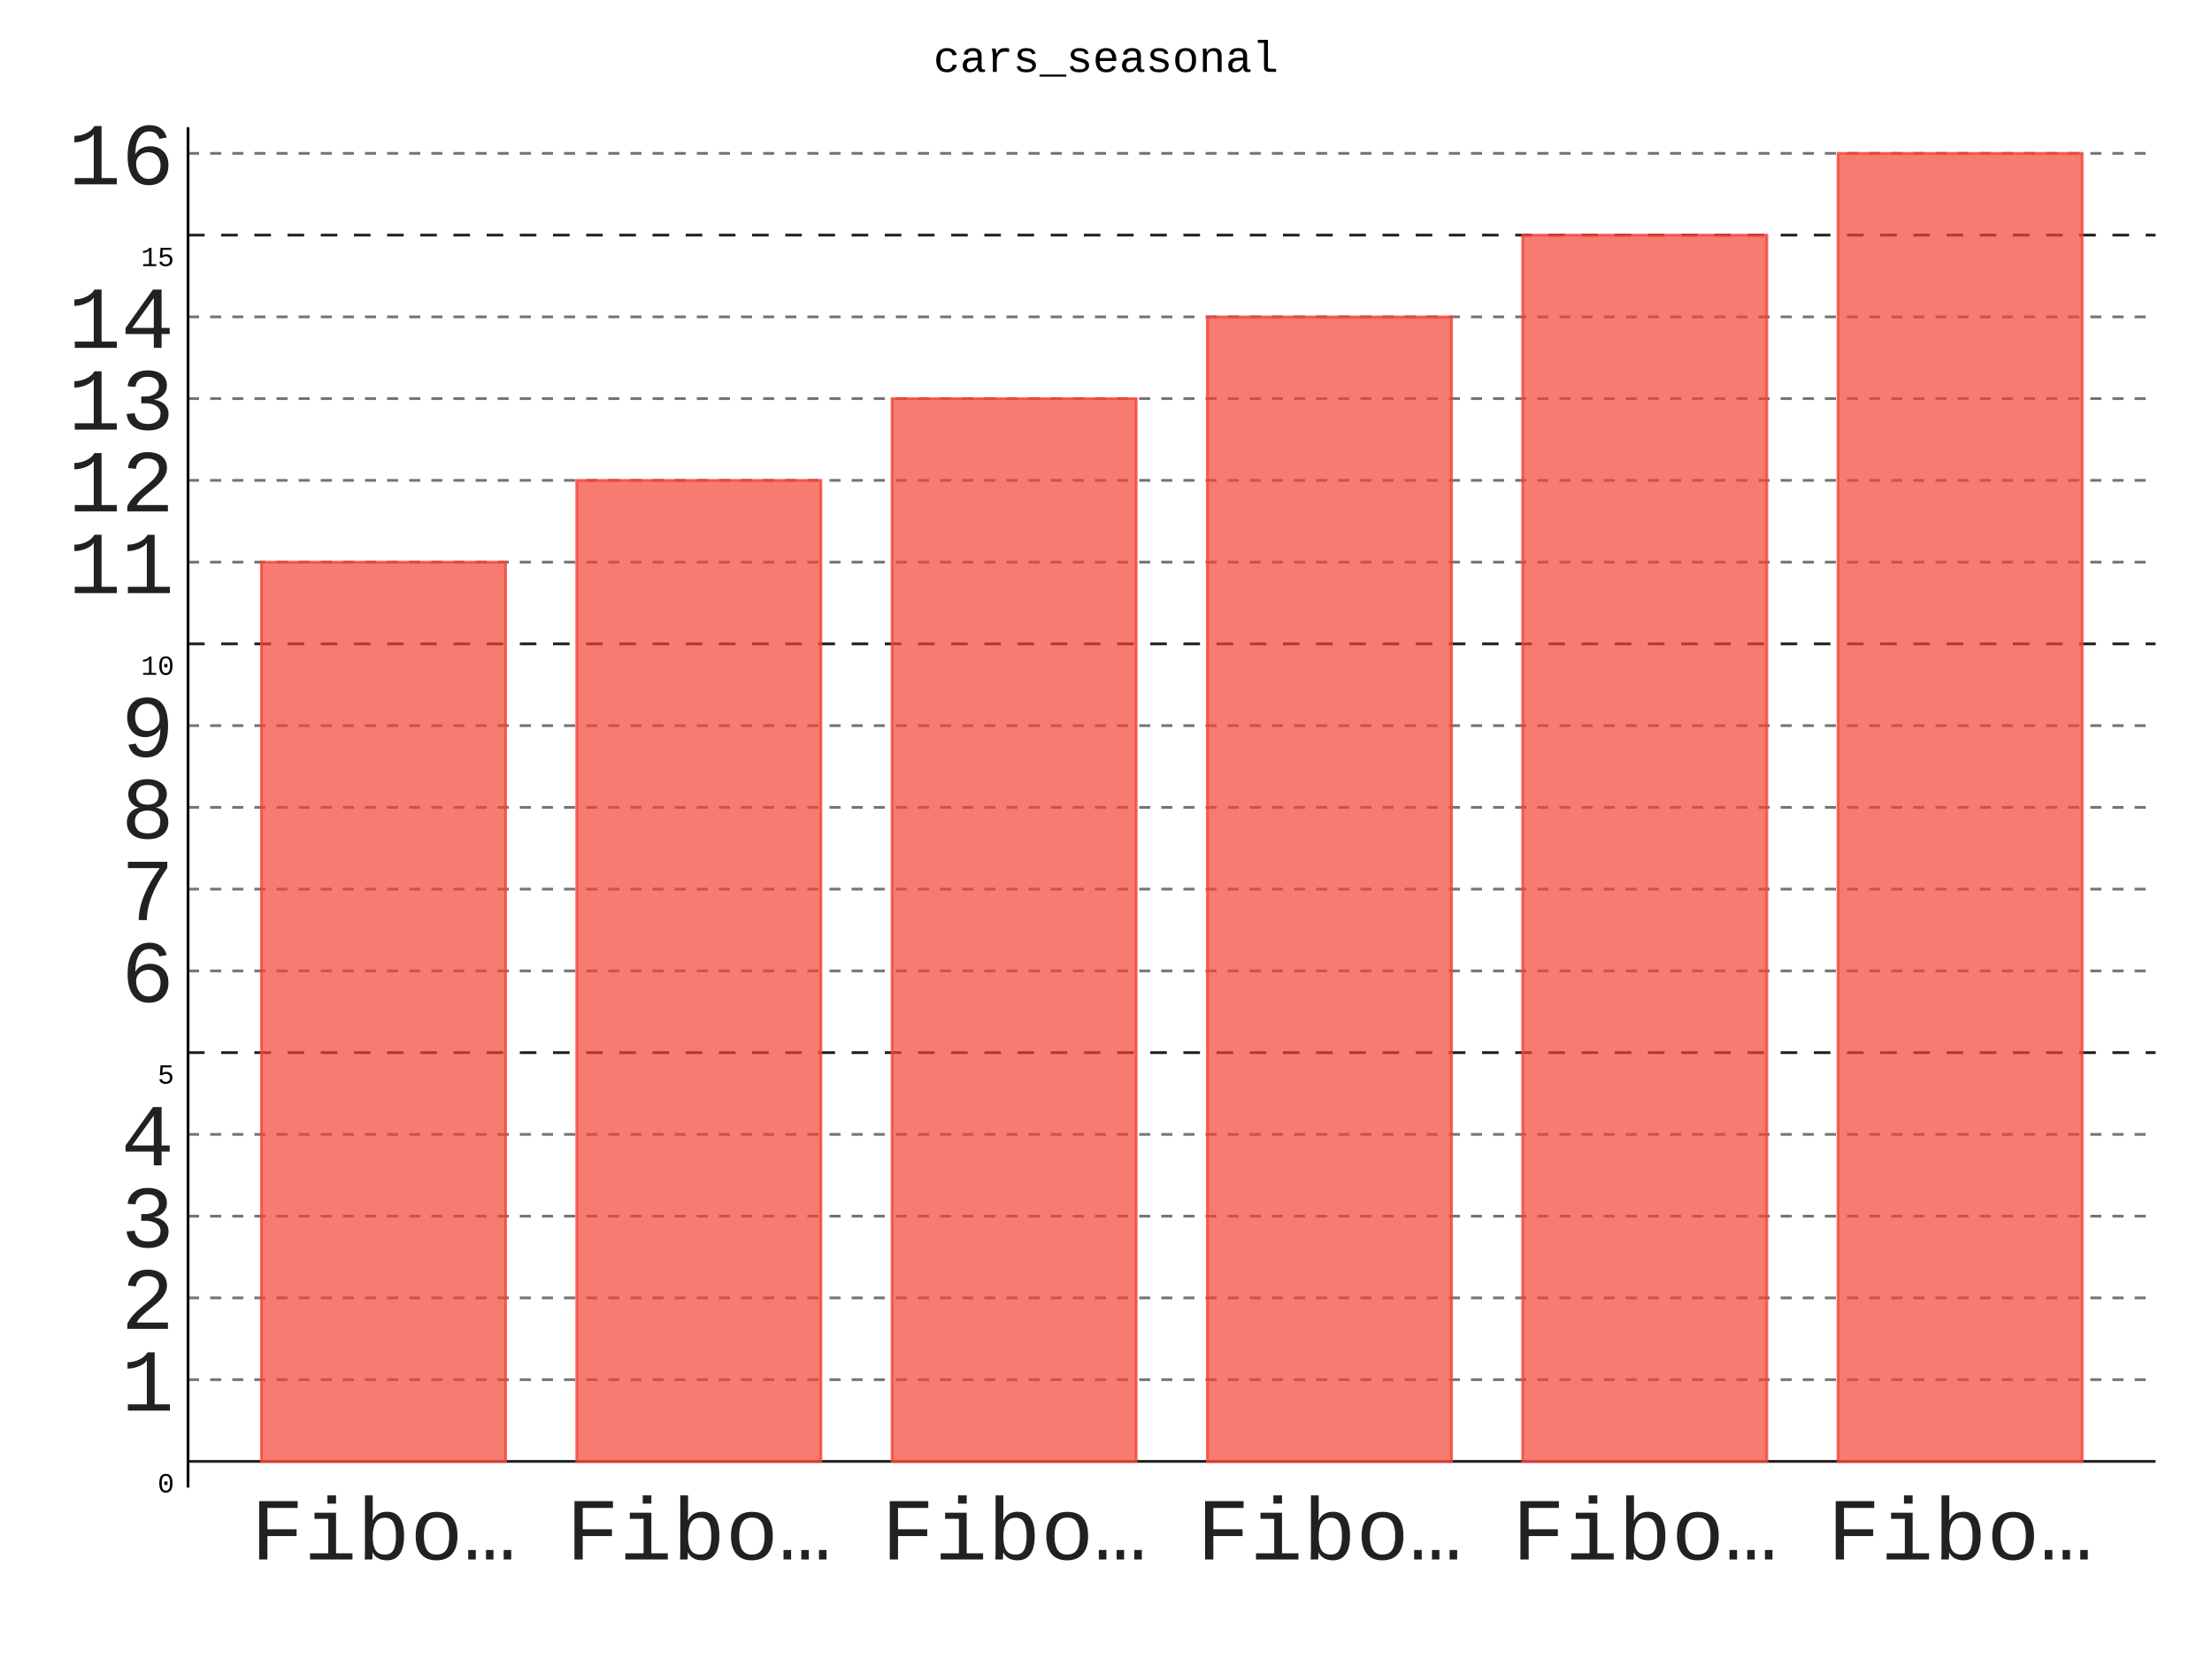
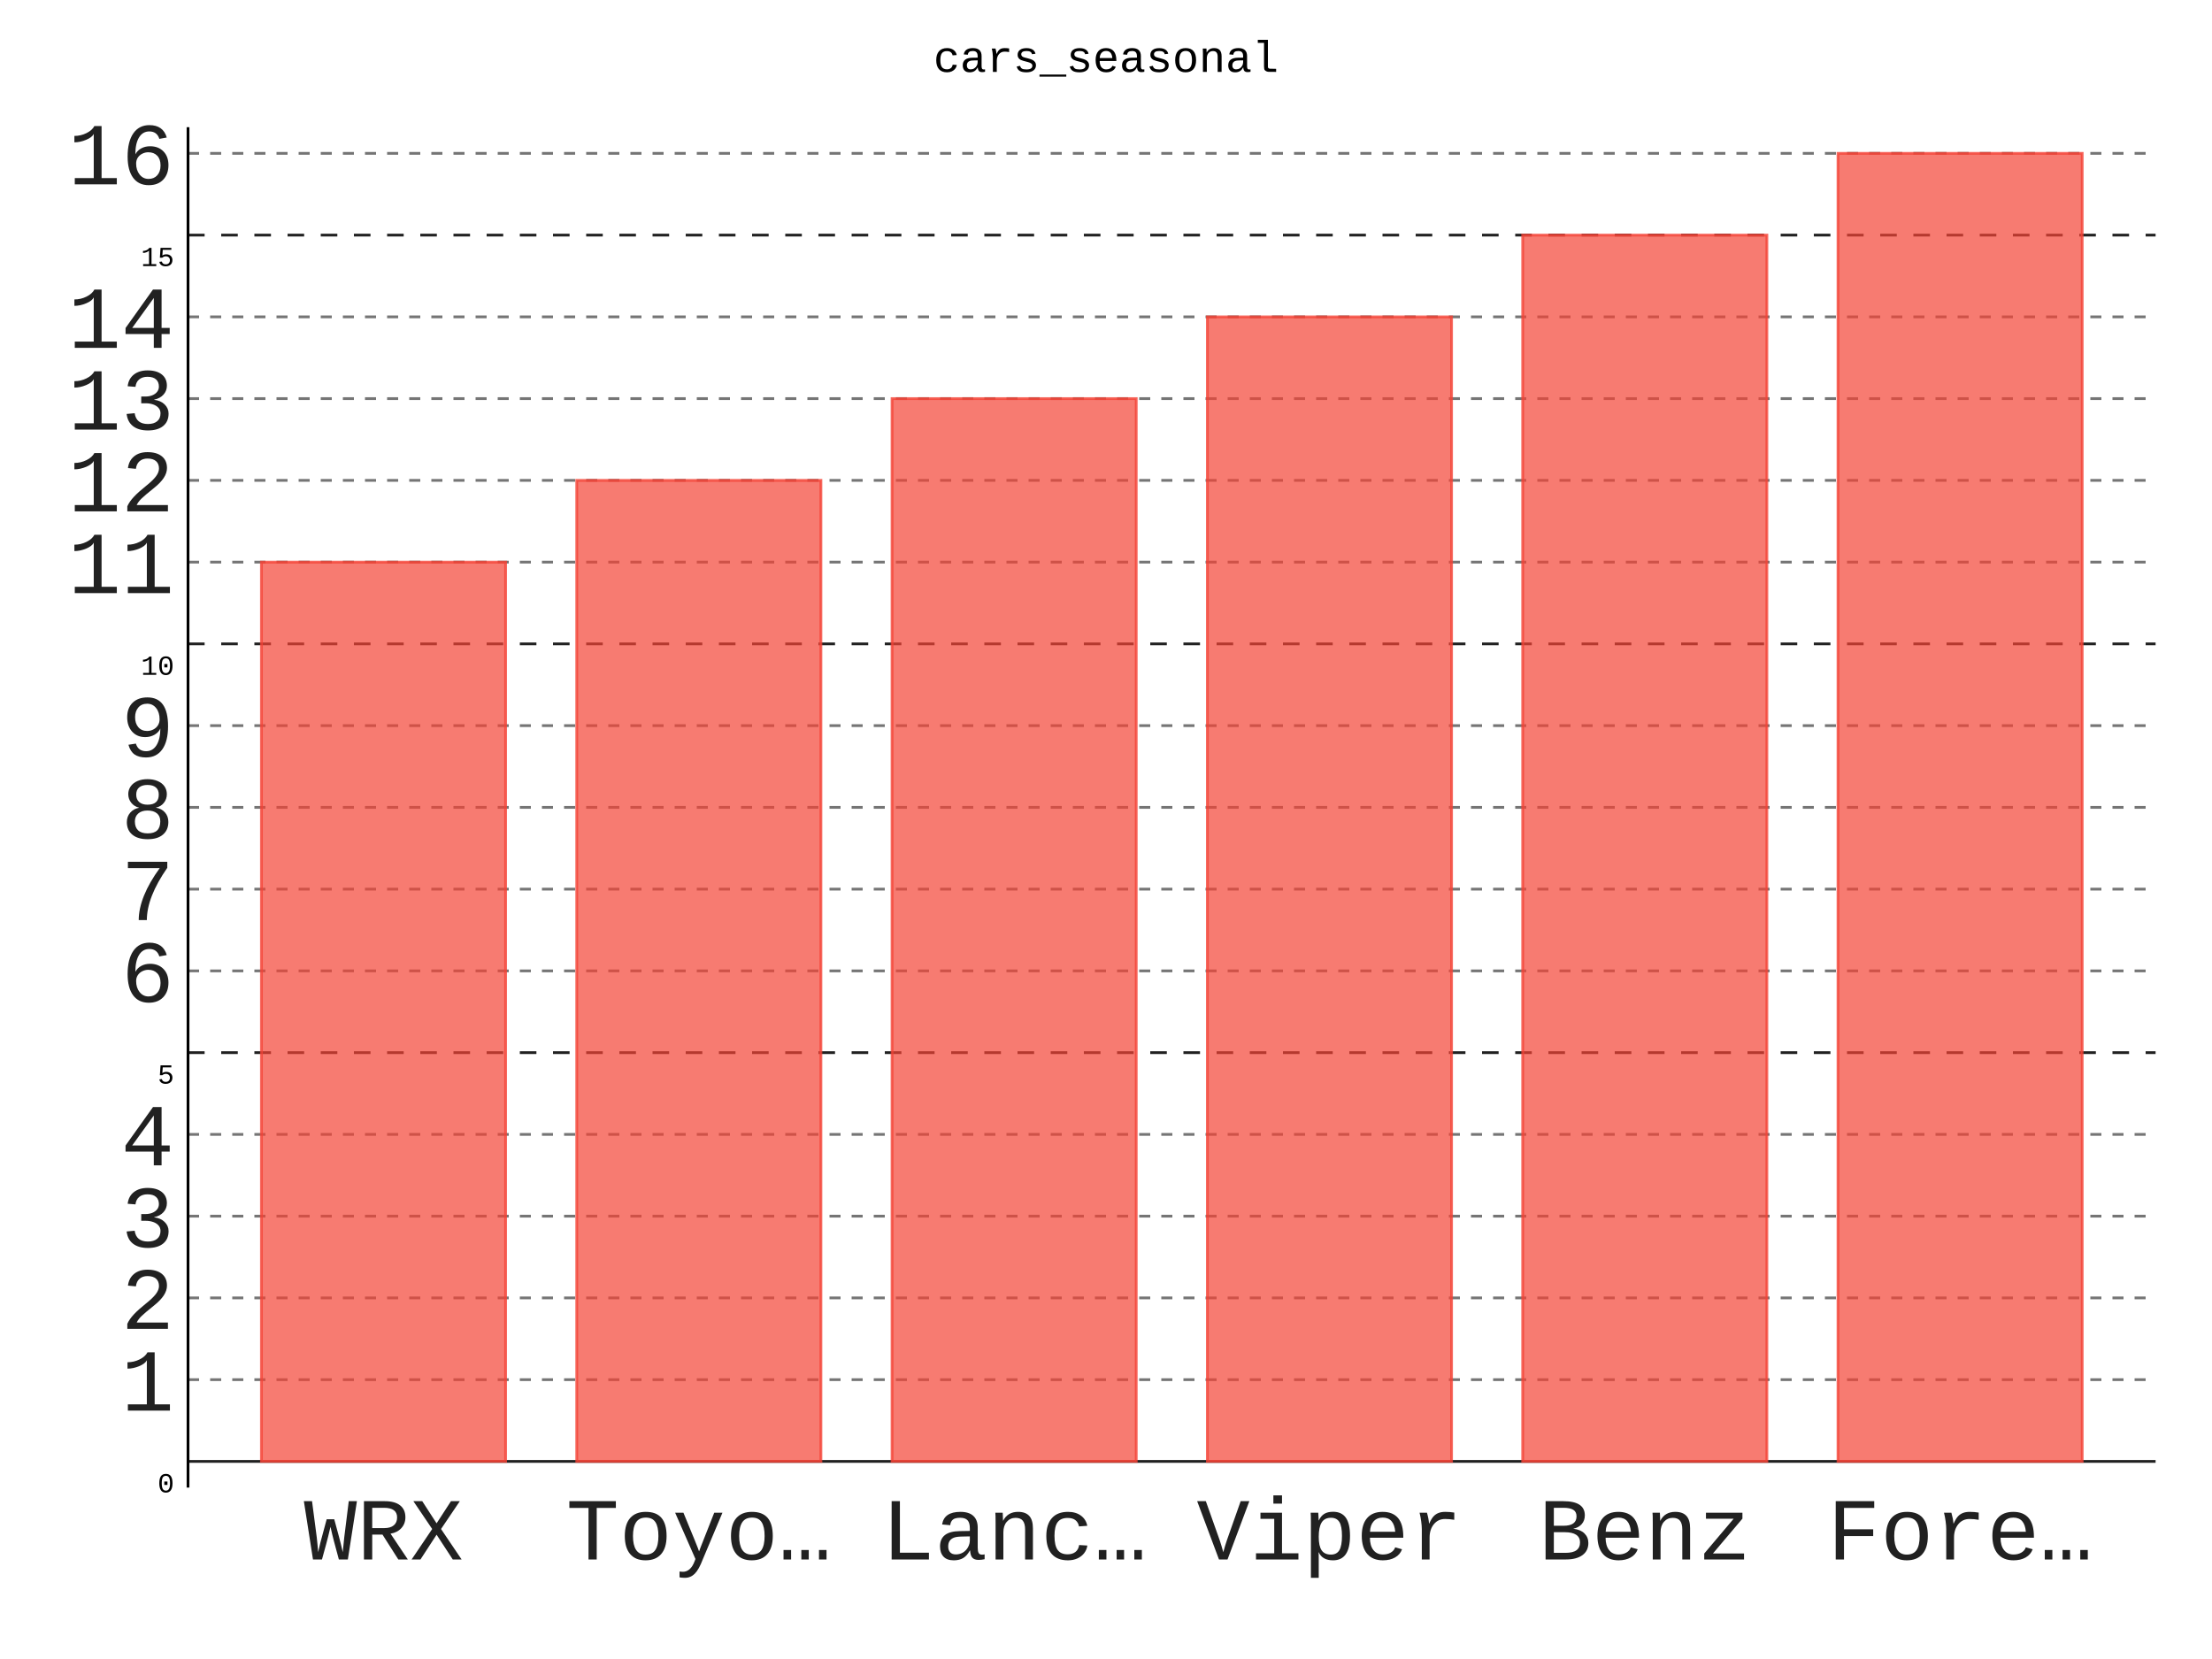
- <svg xmlns="http://www.w3.org/2000/svg" class="pygal-chart" id="chart-c7645803-6c32-4ac3-80a3-1d805d99291d" viewBox="0 0 800 600">
+ <svg xmlns="http://www.w3.org/2000/svg" class="pygal-chart" id="chart-3e9028ee-a99f-450c-b5f7-ae65525b77f4" viewBox="0 0 800 600">
  <defs>
-     <style type="text/css">#chart-c7645803-6c32-4ac3-80a3-1d805d99291d{-webkit-user-select:none;-webkit-font-smoothing:antialiased;font-family:Consolas,"Liberation Mono",Menlo,Courier,monospace}#chart-c7645803-6c32-4ac3-80a3-1d805d99291d .title{font-family:Consolas,"Liberation Mono",Menlo,Courier,monospace;font-size:16px}#chart-c7645803-6c32-4ac3-80a3-1d805d99291d .legends .legend text{font-family:Consolas,"Liberation Mono",Menlo,Courier,monospace;font-size:14px}#chart-c7645803-6c32-4ac3-80a3-1d805d99291d .axis text{font-family:Consolas,"Liberation Mono",Menlo,Courier,monospace;font-size:32px}#chart-c7645803-6c32-4ac3-80a3-1d805d99291d .axis text.major{font-family:Consolas,"Liberation Mono",Menlo,Courier,monospace;font-size:10px}#chart-c7645803-6c32-4ac3-80a3-1d805d99291d .text-overlay text.value{font-family:Consolas,"Liberation Mono",Menlo,Courier,monospace;font-size:16px}#chart-c7645803-6c32-4ac3-80a3-1d805d99291d .text-overlay text.label{font-family:Consolas,"Liberation Mono",Menlo,Courier,monospace;font-size:10px}#chart-c7645803-6c32-4ac3-80a3-1d805d99291d .tooltip{font-family:Consolas,"Liberation Mono",Menlo,Courier,monospace;font-size:14px}#chart-c7645803-6c32-4ac3-80a3-1d805d99291d text.no_data{font-family:Consolas,"Liberation Mono",Menlo,Courier,monospace;font-size:64px}
- #chart-c7645803-6c32-4ac3-80a3-1d805d99291d{background-color:transparent}#chart-c7645803-6c32-4ac3-80a3-1d805d99291d path,#chart-c7645803-6c32-4ac3-80a3-1d805d99291d line,#chart-c7645803-6c32-4ac3-80a3-1d805d99291d rect,#chart-c7645803-6c32-4ac3-80a3-1d805d99291d circle{-webkit-transition:150ms;-moz-transition:150ms;transition:150ms}#chart-c7645803-6c32-4ac3-80a3-1d805d99291d .graph &gt; .background{fill:transparent}#chart-c7645803-6c32-4ac3-80a3-1d805d99291d .plot &gt; .background{fill:rgba(255,255,255,1)}#chart-c7645803-6c32-4ac3-80a3-1d805d99291d .graph{fill:rgba(0,0,0,.87)}#chart-c7645803-6c32-4ac3-80a3-1d805d99291d text.no_data{fill:rgba(0,0,0,1)}#chart-c7645803-6c32-4ac3-80a3-1d805d99291d .title{fill:rgba(0,0,0,1)}#chart-c7645803-6c32-4ac3-80a3-1d805d99291d .legends .legend text{fill:rgba(0,0,0,.87)}#chart-c7645803-6c32-4ac3-80a3-1d805d99291d .legends .legend:hover text{fill:rgba(0,0,0,1)}#chart-c7645803-6c32-4ac3-80a3-1d805d99291d .axis .line{stroke:rgba(0,0,0,1)}#chart-c7645803-6c32-4ac3-80a3-1d805d99291d .axis .guide.line{stroke:rgba(0,0,0,.54)}#chart-c7645803-6c32-4ac3-80a3-1d805d99291d .axis .major.line{stroke:rgba(0,0,0,.87)}#chart-c7645803-6c32-4ac3-80a3-1d805d99291d .axis text.major{fill:rgba(0,0,0,1)}#chart-c7645803-6c32-4ac3-80a3-1d805d99291d .axis.y .guides:hover .guide.line,#chart-c7645803-6c32-4ac3-80a3-1d805d99291d .line-graph .axis.x .guides:hover .guide.line,#chart-c7645803-6c32-4ac3-80a3-1d805d99291d .stackedline-graph .axis.x .guides:hover .guide.line,#chart-c7645803-6c32-4ac3-80a3-1d805d99291d .xy-graph .axis.x .guides:hover .guide.line{stroke:rgba(0,0,0,1)}#chart-c7645803-6c32-4ac3-80a3-1d805d99291d .axis .guides:hover text{fill:rgba(0,0,0,1)}#chart-c7645803-6c32-4ac3-80a3-1d805d99291d .reactive{fill-opacity:.7;stroke-opacity:.8}#chart-c7645803-6c32-4ac3-80a3-1d805d99291d .ci{stroke:rgba(0,0,0,.87)}#chart-c7645803-6c32-4ac3-80a3-1d805d99291d .reactive.active,#chart-c7645803-6c32-4ac3-80a3-1d805d99291d .active .reactive{fill-opacity:.8;stroke-opacity:.9;stroke-width:4}#chart-c7645803-6c32-4ac3-80a3-1d805d99291d .ci .reactive.active{stroke-width:1.5}#chart-c7645803-6c32-4ac3-80a3-1d805d99291d .series text{fill:rgba(0,0,0,1)}#chart-c7645803-6c32-4ac3-80a3-1d805d99291d .tooltip rect{fill:rgba(255,255,255,1);stroke:rgba(0,0,0,1);-webkit-transition:opacity 150ms;-moz-transition:opacity 150ms;transition:opacity 150ms}#chart-c7645803-6c32-4ac3-80a3-1d805d99291d .tooltip .label{fill:rgba(0,0,0,.87)}#chart-c7645803-6c32-4ac3-80a3-1d805d99291d .tooltip .label{fill:rgba(0,0,0,.87)}#chart-c7645803-6c32-4ac3-80a3-1d805d99291d .tooltip .legend{font-size:.8em;fill:rgba(0,0,0,.54)}#chart-c7645803-6c32-4ac3-80a3-1d805d99291d .tooltip .x_label{font-size:.6em;fill:rgba(0,0,0,1)}#chart-c7645803-6c32-4ac3-80a3-1d805d99291d .tooltip .xlink{font-size:.5em;text-decoration:underline}#chart-c7645803-6c32-4ac3-80a3-1d805d99291d .tooltip .value{font-size:1.5em}#chart-c7645803-6c32-4ac3-80a3-1d805d99291d .bound{font-size:.5em}#chart-c7645803-6c32-4ac3-80a3-1d805d99291d .max-value{font-size:.75em;fill:rgba(0,0,0,.54)}#chart-c7645803-6c32-4ac3-80a3-1d805d99291d .map-element{fill:rgba(255,255,255,1);stroke:rgba(0,0,0,.54) !important}#chart-c7645803-6c32-4ac3-80a3-1d805d99291d .map-element .reactive{fill-opacity:inherit;stroke-opacity:inherit}#chart-c7645803-6c32-4ac3-80a3-1d805d99291d .color-0,#chart-c7645803-6c32-4ac3-80a3-1d805d99291d .color-0 a:visited{stroke:#F44336;fill:#F44336}#chart-c7645803-6c32-4ac3-80a3-1d805d99291d .text-overlay .color-0 text{fill:black}
- #chart-c7645803-6c32-4ac3-80a3-1d805d99291d text.no_data{text-anchor:middle}#chart-c7645803-6c32-4ac3-80a3-1d805d99291d .guide.line{fill:none}#chart-c7645803-6c32-4ac3-80a3-1d805d99291d .centered{text-anchor:middle}#chart-c7645803-6c32-4ac3-80a3-1d805d99291d .title{text-anchor:middle}#chart-c7645803-6c32-4ac3-80a3-1d805d99291d .legends .legend text{fill-opacity:1}#chart-c7645803-6c32-4ac3-80a3-1d805d99291d .axis.x text{text-anchor:middle}#chart-c7645803-6c32-4ac3-80a3-1d805d99291d .axis.x:not(.web) text[transform]{text-anchor:start}#chart-c7645803-6c32-4ac3-80a3-1d805d99291d .axis.x:not(.web) text[transform].backwards{text-anchor:end}#chart-c7645803-6c32-4ac3-80a3-1d805d99291d .axis.y text{text-anchor:end}#chart-c7645803-6c32-4ac3-80a3-1d805d99291d .axis.y text[transform].backwards{text-anchor:start}#chart-c7645803-6c32-4ac3-80a3-1d805d99291d .axis.y2 text{text-anchor:start}#chart-c7645803-6c32-4ac3-80a3-1d805d99291d .axis.y2 text[transform].backwards{text-anchor:end}#chart-c7645803-6c32-4ac3-80a3-1d805d99291d .axis .guide.line{stroke-dasharray:4,4}#chart-c7645803-6c32-4ac3-80a3-1d805d99291d .axis .major.guide.line{stroke-dasharray:6,6}#chart-c7645803-6c32-4ac3-80a3-1d805d99291d .horizontal .axis.y .guide.line,#chart-c7645803-6c32-4ac3-80a3-1d805d99291d .horizontal .axis.y2 .guide.line,#chart-c7645803-6c32-4ac3-80a3-1d805d99291d .vertical .axis.x .guide.line{opacity:0}#chart-c7645803-6c32-4ac3-80a3-1d805d99291d .horizontal .axis.always_show .guide.line,#chart-c7645803-6c32-4ac3-80a3-1d805d99291d .vertical .axis.always_show .guide.line{opacity:1 !important}#chart-c7645803-6c32-4ac3-80a3-1d805d99291d .axis.y .guides:hover .guide.line,#chart-c7645803-6c32-4ac3-80a3-1d805d99291d .axis.y2 .guides:hover .guide.line,#chart-c7645803-6c32-4ac3-80a3-1d805d99291d .axis.x .guides:hover .guide.line{opacity:1}#chart-c7645803-6c32-4ac3-80a3-1d805d99291d .axis .guides:hover text{opacity:1}#chart-c7645803-6c32-4ac3-80a3-1d805d99291d .nofill{fill:none}#chart-c7645803-6c32-4ac3-80a3-1d805d99291d .subtle-fill{fill-opacity:.2}#chart-c7645803-6c32-4ac3-80a3-1d805d99291d .dot{stroke-width:1px;fill-opacity:1}#chart-c7645803-6c32-4ac3-80a3-1d805d99291d .dot.active{stroke-width:5px}#chart-c7645803-6c32-4ac3-80a3-1d805d99291d .dot.negative{fill:transparent}#chart-c7645803-6c32-4ac3-80a3-1d805d99291d text,#chart-c7645803-6c32-4ac3-80a3-1d805d99291d tspan{stroke:none !important}#chart-c7645803-6c32-4ac3-80a3-1d805d99291d .series text.active{opacity:1}#chart-c7645803-6c32-4ac3-80a3-1d805d99291d .tooltip rect{fill-opacity:.95;stroke-width:.5}#chart-c7645803-6c32-4ac3-80a3-1d805d99291d .tooltip text{fill-opacity:1}#chart-c7645803-6c32-4ac3-80a3-1d805d99291d .showable{visibility:hidden}#chart-c7645803-6c32-4ac3-80a3-1d805d99291d .showable.shown{visibility:visible}#chart-c7645803-6c32-4ac3-80a3-1d805d99291d .gauge-background{fill:rgba(229,229,229,1);stroke:none}#chart-c7645803-6c32-4ac3-80a3-1d805d99291d .bg-lines{stroke:transparent;stroke-width:2px}</style>
+     <style type="text/css">#chart-3e9028ee-a99f-450c-b5f7-ae65525b77f4{-webkit-user-select:none;-webkit-font-smoothing:antialiased;font-family:Consolas,"Liberation Mono",Menlo,Courier,monospace}#chart-3e9028ee-a99f-450c-b5f7-ae65525b77f4 .title{font-family:Consolas,"Liberation Mono",Menlo,Courier,monospace;font-size:16px}#chart-3e9028ee-a99f-450c-b5f7-ae65525b77f4 .legends .legend text{font-family:Consolas,"Liberation Mono",Menlo,Courier,monospace;font-size:14px}#chart-3e9028ee-a99f-450c-b5f7-ae65525b77f4 .axis text{font-family:Consolas,"Liberation Mono",Menlo,Courier,monospace;font-size:32px}#chart-3e9028ee-a99f-450c-b5f7-ae65525b77f4 .axis text.major{font-family:Consolas,"Liberation Mono",Menlo,Courier,monospace;font-size:10px}#chart-3e9028ee-a99f-450c-b5f7-ae65525b77f4 .text-overlay text.value{font-family:Consolas,"Liberation Mono",Menlo,Courier,monospace;font-size:16px}#chart-3e9028ee-a99f-450c-b5f7-ae65525b77f4 .text-overlay text.label{font-family:Consolas,"Liberation Mono",Menlo,Courier,monospace;font-size:10px}#chart-3e9028ee-a99f-450c-b5f7-ae65525b77f4 .tooltip{font-family:Consolas,"Liberation Mono",Menlo,Courier,monospace;font-size:14px}#chart-3e9028ee-a99f-450c-b5f7-ae65525b77f4 text.no_data{font-family:Consolas,"Liberation Mono",Menlo,Courier,monospace;font-size:64px}
+ #chart-3e9028ee-a99f-450c-b5f7-ae65525b77f4{background-color:transparent}#chart-3e9028ee-a99f-450c-b5f7-ae65525b77f4 path,#chart-3e9028ee-a99f-450c-b5f7-ae65525b77f4 line,#chart-3e9028ee-a99f-450c-b5f7-ae65525b77f4 rect,#chart-3e9028ee-a99f-450c-b5f7-ae65525b77f4 circle{-webkit-transition:150ms;-moz-transition:150ms;transition:150ms}#chart-3e9028ee-a99f-450c-b5f7-ae65525b77f4 .graph &gt; .background{fill:transparent}#chart-3e9028ee-a99f-450c-b5f7-ae65525b77f4 .plot &gt; .background{fill:rgba(255,255,255,1)}#chart-3e9028ee-a99f-450c-b5f7-ae65525b77f4 .graph{fill:rgba(0,0,0,.87)}#chart-3e9028ee-a99f-450c-b5f7-ae65525b77f4 text.no_data{fill:rgba(0,0,0,1)}#chart-3e9028ee-a99f-450c-b5f7-ae65525b77f4 .title{fill:rgba(0,0,0,1)}#chart-3e9028ee-a99f-450c-b5f7-ae65525b77f4 .legends .legend text{fill:rgba(0,0,0,.87)}#chart-3e9028ee-a99f-450c-b5f7-ae65525b77f4 .legends .legend:hover text{fill:rgba(0,0,0,1)}#chart-3e9028ee-a99f-450c-b5f7-ae65525b77f4 .axis .line{stroke:rgba(0,0,0,1)}#chart-3e9028ee-a99f-450c-b5f7-ae65525b77f4 .axis .guide.line{stroke:rgba(0,0,0,.54)}#chart-3e9028ee-a99f-450c-b5f7-ae65525b77f4 .axis .major.line{stroke:rgba(0,0,0,.87)}#chart-3e9028ee-a99f-450c-b5f7-ae65525b77f4 .axis text.major{fill:rgba(0,0,0,1)}#chart-3e9028ee-a99f-450c-b5f7-ae65525b77f4 .axis.y .guides:hover .guide.line,#chart-3e9028ee-a99f-450c-b5f7-ae65525b77f4 .line-graph .axis.x .guides:hover .guide.line,#chart-3e9028ee-a99f-450c-b5f7-ae65525b77f4 .stackedline-graph .axis.x .guides:hover .guide.line,#chart-3e9028ee-a99f-450c-b5f7-ae65525b77f4 .xy-graph .axis.x .guides:hover .guide.line{stroke:rgba(0,0,0,1)}#chart-3e9028ee-a99f-450c-b5f7-ae65525b77f4 .axis .guides:hover text{fill:rgba(0,0,0,1)}#chart-3e9028ee-a99f-450c-b5f7-ae65525b77f4 .reactive{fill-opacity:.7;stroke-opacity:.8}#chart-3e9028ee-a99f-450c-b5f7-ae65525b77f4 .ci{stroke:rgba(0,0,0,.87)}#chart-3e9028ee-a99f-450c-b5f7-ae65525b77f4 .reactive.active,#chart-3e9028ee-a99f-450c-b5f7-ae65525b77f4 .active .reactive{fill-opacity:.8;stroke-opacity:.9;stroke-width:4}#chart-3e9028ee-a99f-450c-b5f7-ae65525b77f4 .ci .reactive.active{stroke-width:1.5}#chart-3e9028ee-a99f-450c-b5f7-ae65525b77f4 .series text{fill:rgba(0,0,0,1)}#chart-3e9028ee-a99f-450c-b5f7-ae65525b77f4 .tooltip rect{fill:rgba(255,255,255,1);stroke:rgba(0,0,0,1);-webkit-transition:opacity 150ms;-moz-transition:opacity 150ms;transition:opacity 150ms}#chart-3e9028ee-a99f-450c-b5f7-ae65525b77f4 .tooltip .label{fill:rgba(0,0,0,.87)}#chart-3e9028ee-a99f-450c-b5f7-ae65525b77f4 .tooltip .label{fill:rgba(0,0,0,.87)}#chart-3e9028ee-a99f-450c-b5f7-ae65525b77f4 .tooltip .legend{font-size:.8em;fill:rgba(0,0,0,.54)}#chart-3e9028ee-a99f-450c-b5f7-ae65525b77f4 .tooltip .x_label{font-size:.6em;fill:rgba(0,0,0,1)}#chart-3e9028ee-a99f-450c-b5f7-ae65525b77f4 .tooltip .xlink{font-size:.5em;text-decoration:underline}#chart-3e9028ee-a99f-450c-b5f7-ae65525b77f4 .tooltip .value{font-size:1.5em}#chart-3e9028ee-a99f-450c-b5f7-ae65525b77f4 .bound{font-size:.5em}#chart-3e9028ee-a99f-450c-b5f7-ae65525b77f4 .max-value{font-size:.75em;fill:rgba(0,0,0,.54)}#chart-3e9028ee-a99f-450c-b5f7-ae65525b77f4 .map-element{fill:rgba(255,255,255,1);stroke:rgba(0,0,0,.54) !important}#chart-3e9028ee-a99f-450c-b5f7-ae65525b77f4 .map-element .reactive{fill-opacity:inherit;stroke-opacity:inherit}#chart-3e9028ee-a99f-450c-b5f7-ae65525b77f4 .color-0,#chart-3e9028ee-a99f-450c-b5f7-ae65525b77f4 .color-0 a:visited{stroke:#F44336;fill:#F44336}#chart-3e9028ee-a99f-450c-b5f7-ae65525b77f4 .text-overlay .color-0 text{fill:black}
+ #chart-3e9028ee-a99f-450c-b5f7-ae65525b77f4 text.no_data{text-anchor:middle}#chart-3e9028ee-a99f-450c-b5f7-ae65525b77f4 .guide.line{fill:none}#chart-3e9028ee-a99f-450c-b5f7-ae65525b77f4 .centered{text-anchor:middle}#chart-3e9028ee-a99f-450c-b5f7-ae65525b77f4 .title{text-anchor:middle}#chart-3e9028ee-a99f-450c-b5f7-ae65525b77f4 .legends .legend text{fill-opacity:1}#chart-3e9028ee-a99f-450c-b5f7-ae65525b77f4 .axis.x text{text-anchor:middle}#chart-3e9028ee-a99f-450c-b5f7-ae65525b77f4 .axis.x:not(.web) text[transform]{text-anchor:start}#chart-3e9028ee-a99f-450c-b5f7-ae65525b77f4 .axis.x:not(.web) text[transform].backwards{text-anchor:end}#chart-3e9028ee-a99f-450c-b5f7-ae65525b77f4 .axis.y text{text-anchor:end}#chart-3e9028ee-a99f-450c-b5f7-ae65525b77f4 .axis.y text[transform].backwards{text-anchor:start}#chart-3e9028ee-a99f-450c-b5f7-ae65525b77f4 .axis.y2 text{text-anchor:start}#chart-3e9028ee-a99f-450c-b5f7-ae65525b77f4 .axis.y2 text[transform].backwards{text-anchor:end}#chart-3e9028ee-a99f-450c-b5f7-ae65525b77f4 .axis .guide.line{stroke-dasharray:4,4}#chart-3e9028ee-a99f-450c-b5f7-ae65525b77f4 .axis .major.guide.line{stroke-dasharray:6,6}#chart-3e9028ee-a99f-450c-b5f7-ae65525b77f4 .horizontal .axis.y .guide.line,#chart-3e9028ee-a99f-450c-b5f7-ae65525b77f4 .horizontal .axis.y2 .guide.line,#chart-3e9028ee-a99f-450c-b5f7-ae65525b77f4 .vertical .axis.x .guide.line{opacity:0}#chart-3e9028ee-a99f-450c-b5f7-ae65525b77f4 .horizontal .axis.always_show .guide.line,#chart-3e9028ee-a99f-450c-b5f7-ae65525b77f4 .vertical .axis.always_show .guide.line{opacity:1 !important}#chart-3e9028ee-a99f-450c-b5f7-ae65525b77f4 .axis.y .guides:hover .guide.line,#chart-3e9028ee-a99f-450c-b5f7-ae65525b77f4 .axis.y2 .guides:hover .guide.line,#chart-3e9028ee-a99f-450c-b5f7-ae65525b77f4 .axis.x .guides:hover .guide.line{opacity:1}#chart-3e9028ee-a99f-450c-b5f7-ae65525b77f4 .axis .guides:hover text{opacity:1}#chart-3e9028ee-a99f-450c-b5f7-ae65525b77f4 .nofill{fill:none}#chart-3e9028ee-a99f-450c-b5f7-ae65525b77f4 .subtle-fill{fill-opacity:.2}#chart-3e9028ee-a99f-450c-b5f7-ae65525b77f4 .dot{stroke-width:1px;fill-opacity:1}#chart-3e9028ee-a99f-450c-b5f7-ae65525b77f4 .dot.active{stroke-width:5px}#chart-3e9028ee-a99f-450c-b5f7-ae65525b77f4 .dot.negative{fill:transparent}#chart-3e9028ee-a99f-450c-b5f7-ae65525b77f4 text,#chart-3e9028ee-a99f-450c-b5f7-ae65525b77f4 tspan{stroke:none !important}#chart-3e9028ee-a99f-450c-b5f7-ae65525b77f4 .series text.active{opacity:1}#chart-3e9028ee-a99f-450c-b5f7-ae65525b77f4 .tooltip rect{fill-opacity:.95;stroke-width:.5}#chart-3e9028ee-a99f-450c-b5f7-ae65525b77f4 .tooltip text{fill-opacity:1}#chart-3e9028ee-a99f-450c-b5f7-ae65525b77f4 .showable{visibility:hidden}#chart-3e9028ee-a99f-450c-b5f7-ae65525b77f4 .showable.shown{visibility:visible}#chart-3e9028ee-a99f-450c-b5f7-ae65525b77f4 .gauge-background{fill:rgba(229,229,229,1);stroke:none}#chart-3e9028ee-a99f-450c-b5f7-ae65525b77f4 .bg-lines{stroke:transparent;stroke-width:2px}</style>
  </defs>
  <g class="graph bar-graph vertical">
    <rect class="background" height="600" width="800" x="0" y="0" />
    <g class="plot" transform="translate(68, 46)">
      <rect class="background" height="492" width="711.6" x="0" y="0" />
      <g class="axis y always_show">
        <g class="guides">
          <path class="axis major line" d="M0 482.538 h711.6" />
          <text class="major" x="-5" y="493.738">0</text>
        </g>
        <g class="guides">
          <path class="guide line" d="M0 452.971 h711.6" />
          <text class="" x="-5" y="464.171">1</text>
        </g>
        <g class="guides">
          <path class="guide line" d="M0 423.404 h711.6" />
          <text class="" x="-5" y="434.604">2</text>
        </g>
        <g class="guides">
          <path class="guide line" d="M0 393.837 h711.6" />
          <text class="" x="-5" y="405.037">3</text>
        </g>
        <g class="guides">
          <path class="guide line" d="M0 364.269 h711.6" />
          <text class="" x="-5" y="375.469">4</text>
        </g>
        <g class="guides">
          <path class="major guide line" d="M0 334.702 h711.6" />
          <text class="major" x="-5" y="345.902">5</text>
        </g>
        <g class="guides">
          <path class="guide line" d="M0 305.135 h711.6" />
          <text class="" x="-5" y="316.335">6</text>
        </g>
        <g class="guides">
          <path class="guide line" d="M0 275.567 h711.6" />
          <text class="" x="-5" y="286.767">7</text>
        </g>
        <g class="guides">
          <path class="guide line" d="M0 246 h711.6" />
          <text class="" x="-5" y="257.2">8</text>
        </g>
        <g class="guides">
          <path class="guide line" d="M0 216.433 h711.6" />
          <text class="" x="-5" y="227.633">9</text>
        </g>
        <g class="guides">
          <path class="major guide line" d="M0 186.865 h711.6" />
          <text class="major" x="-5" y="198.065">10</text>
        </g>
        <g class="guides">
          <path class="guide line" d="M0 157.298 h711.6" />
          <text class="" x="-5" y="168.498">11</text>
        </g>
        <g class="guides">
          <path class="guide line" d="M0 127.731 h711.6" />
          <text class="" x="-5" y="138.931">12</text>
        </g>
        <g class="guides">
          <path class="guide line" d="M0 98.163 h711.6" />
          <text class="" x="-5" y="109.363">13</text>
        </g>
        <g class="guides">
          <path class="guide line" d="M0 68.596 h711.6" />
          <text class="" x="-5" y="79.796">14</text>
        </g>
        <g class="guides">
          <path class="major guide line" d="M0 39.029 h711.6" />
          <text class="major" x="-5" y="50.229">15</text>
        </g>
        <g class="guides">
          <path class="guide line" d="M0 9.462 h711.6" />
          <text class="" x="-5" y="20.662">16</text>
        </g>
      </g>
      <g class="axis x">
        <path class="line" d="M0 0 v492" />
        <g class="guides">
          <path class="guide line" d="M70.704 0 v492" />
-           <text class="" x="70.704" y="518.0">Fibo…</text>
+           <text class="" x="70.704" y="518.0">WRX</text>
        </g>
        <g class="guides">
          <path class="guide line" d="M184.742 0 v492" />
-           <text class="" x="184.742" y="518.0">Fibo…</text>
+           <text class="" x="184.742" y="518.0">Toyo…</text>
        </g>
        <g class="guides">
          <path class="guide line" d="M298.781 0 v492" />
-           <text class="" x="298.781" y="518.0">Fibo…</text>
+           <text class="" x="298.781" y="518.0">Lanc…</text>
        </g>
        <g class="guides">
          <path class="guide line" d="M412.819 0 v492" />
-           <text class="" x="412.819" y="518.0">Fibo…</text>
+           <text class="" x="412.819" y="518.0">Viper</text>
        </g>
        <g class="guides">
          <path class="guide line" d="M526.858 0 v492" />
-           <text class="" x="526.858" y="518.0">Fibo…</text>
+           <text class="" x="526.858" y="518.0">Benz</text>
        </g>
        <g class="guides">
          <path class="guide line" d="M640.896 0 v492" />
-           <text class="" x="640.896" y="518.0">Fibo…</text>
+           <text class="" x="640.896" y="518.0">Fore…</text>
        </g>
      </g>
      <g class="series serie-0 color-0">
        <g class="bars">
          <g class="bar">
            <rect class="rect reactive tooltip-trigger" height="325.24" rx="0" ry="0" width="88.311" x="26.548" y="157.298" />
          </g>
          <g class="bar">
            <rect class="rect reactive tooltip-trigger" height="354.808" rx="0" ry="0" width="88.311" x="140.587" y="127.731" />
          </g>
          <g class="bar">
            <rect class="rect reactive tooltip-trigger" height="384.375" rx="0" ry="0" width="88.311" x="254.625" y="98.163" />
          </g>
          <g class="bar">
            <rect class="rect reactive tooltip-trigger" height="413.942" rx="0" ry="0" width="88.311" x="368.664" y="68.596" />
          </g>
          <g class="bar">
            <rect class="rect reactive tooltip-trigger" height="443.51" rx="0" ry="0" width="88.311" x="482.702" y="39.029" />
          </g>
          <g class="bar">
            <rect class="rect reactive tooltip-trigger" height="473.077" rx="0" ry="0" width="88.311" x="596.74" y="9.462" />
          </g>
        </g>
      </g>
    </g>
    <g class="titles">
      <text class="title plot_title" x="400.0" y="26">cars_seasonal</text>
    </g>
    <g class="plot overlay" transform="translate(68, 46)">
      <g class="series serie-0 color-0" />
    </g>
    <g class="plot text-overlay" transform="translate(68, 46)">
      <g class="series serie-0 color-0" />
    </g>
    <g class="plot tooltip-overlay" transform="translate(68, 46)">
      <g class="tooltip" style="opacity: 0" transform="translate(0 0)">
        <rect class="tooltip-box" height="0" rx="0" ry="0" width="0" />
        <g class="text" />
      </g>
    </g>
  </g>
</svg>
